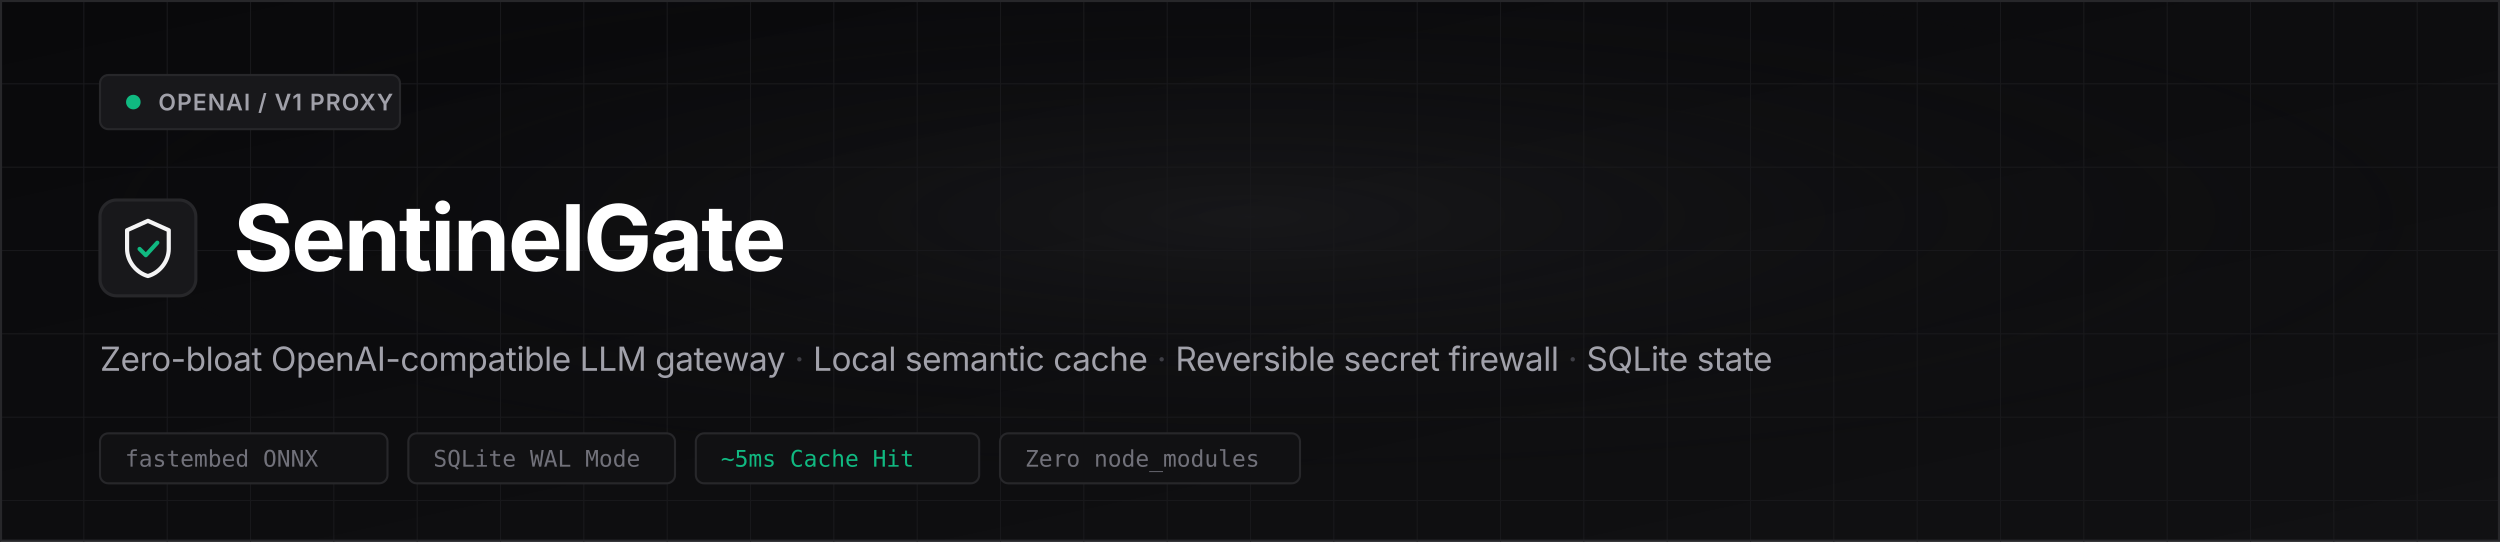
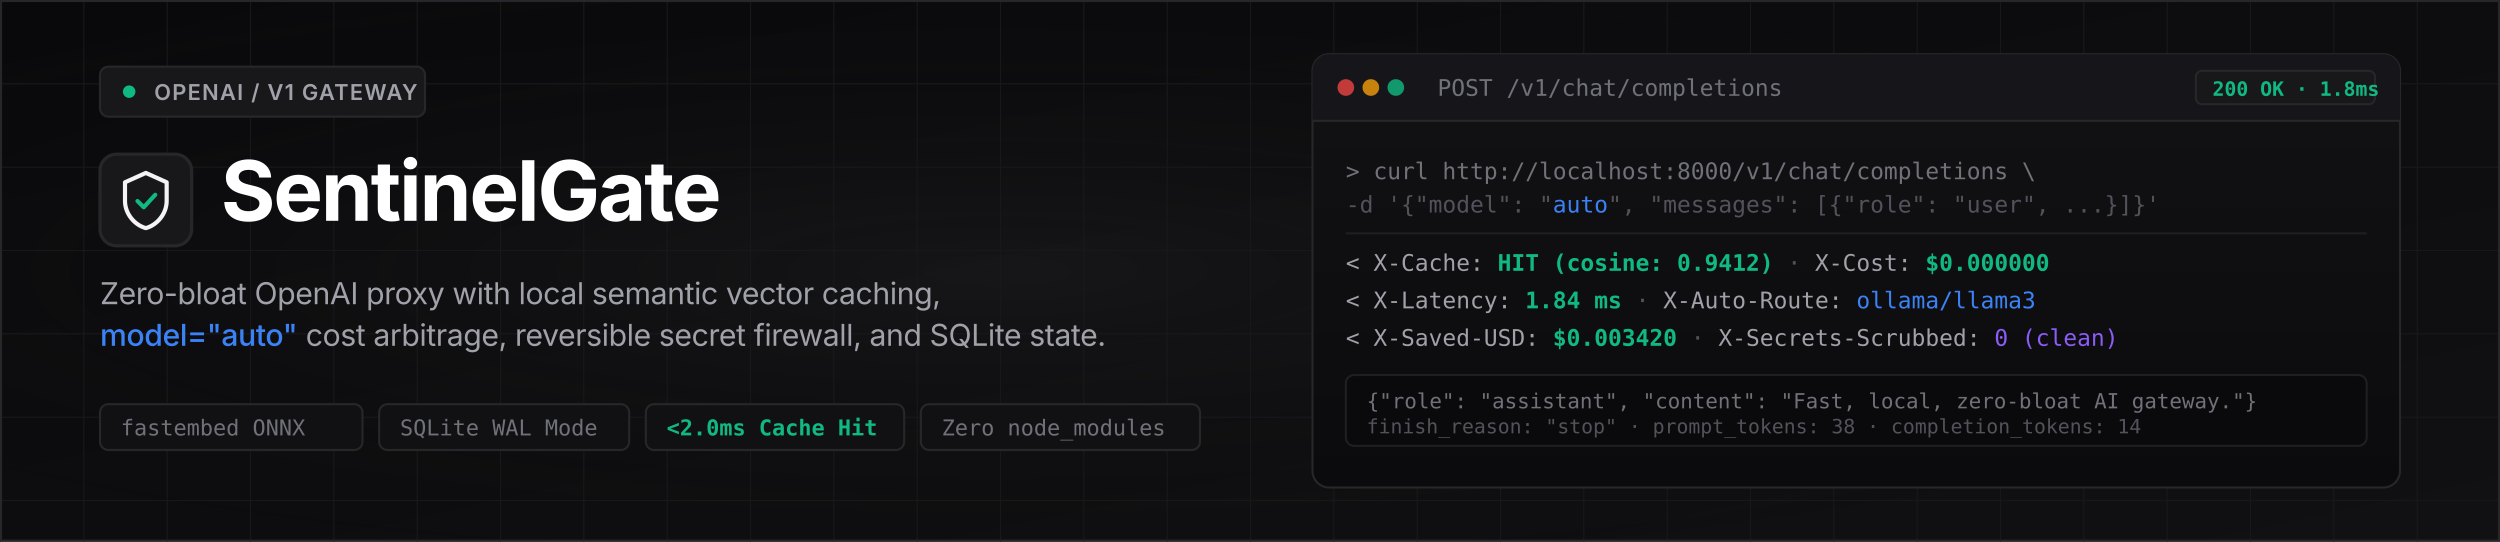
<svg xmlns="http://www.w3.org/2000/svg" viewBox="0 0 1200 260" width="1200" height="260">
  <defs>
    <linearGradient id="bgGrad" x1="0%" y1="0%" x2="100%" y2="100%">
      <stop offset="0%" stop-color="#09090B" />
      <stop offset="100%" stop-color="#111113" />
    </linearGradient>
    <pattern id="grid" width="40" height="40" patternUnits="userSpaceOnUse">
      <path d="M 40 0 L 0 0 0 40" fill="none" stroke="#18181B" stroke-width="1" />
    </pattern>
-     <radialGradient id="centerGlow" cx="50%" cy="40%" r="50%">
-       <stop offset="0%" stop-color="#27272A" stop-opacity="0.4" />
+     <radialGradient id="centerGlow" cx="40%" cy="50%" r="60%">
+       <stop offset="0%" stop-color="#27272A" stop-opacity="0.35" />
      <stop offset="100%" stop-color="#09090B" stop-opacity="0" />
    </radialGradient>
+     <linearGradient id="codeGrad" x1="0%" y1="0%" x2="0%" y2="100%">
+       <stop offset="0%" stop-color="#121215" />
+       <stop offset="100%" stop-color="#0B0B0D" />
+     </linearGradient>
  </defs>
  <rect width="1200" height="260" fill="url(#bgGrad)" />
  <rect width="1200" height="260" fill="url(#centerGlow)" />
  <rect width="1200" height="260" fill="url(#grid)" />
  <rect x="0.5" y="0.5" width="1199" height="259" fill="none" stroke="#27272A" stroke-width="1" />
-   <g transform="translate(48, 36)">
-     <rect x="0" y="0" width="144" height="26" rx="4" fill="#18181B" stroke="#27272A" stroke-width="1" />
-     <circle cx="16" cy="13" r="3.5" fill="#10B981" />
-     <text x="28" y="17" font-family="-apple-system, BlinkMacSystemFont, 'Segoe UI', Inter, sans-serif" font-size="11" font-weight="600" fill="#A1A1AA" letter-spacing="0.5">OPENAI / V1 PROXY</text>
+   <g transform="translate(48, 32)">
+     <g>
+       <rect x="0" y="0" width="156" height="24" rx="4" fill="#18181B" stroke="#27272A" stroke-width="1" />
+       <circle cx="14" cy="12" r="3" fill="#10B981" />
+       <text x="26" y="16" font-family="-apple-system, BlinkMacSystemFont, 'Segoe UI', Inter, sans-serif" font-size="10.5" font-weight="600" fill="#A1A1AA" letter-spacing="0.6">OPENAI / V1 GATEWAY</text>
+     </g>
+     <g transform="translate(0, 40)">
+       <g transform="translate(0, 2)">
+         <rect x="0" y="0" width="44" height="44" rx="8" fill="#18181B" stroke="#27272A" stroke-width="1.5" />
+         <path d="M 22 9 L 12 13.5 V 22.5 C 12 28.5 16.5 34 22 35.5 C 27.5 34 32 28.5 32 22.5 V 13.5 Z" fill="none" stroke="#F4F4F5" stroke-width="2" stroke-linecap="round" stroke-linejoin="round" />
+         <path d="M 18 22.5 L 21 25.5 L 26.5 19.5" fill="none" stroke="#10B981" stroke-width="2" stroke-linecap="round" stroke-linejoin="round" />
+       </g>
+       <text x="58" y="34" font-family="-apple-system, BlinkMacSystemFont, 'Segoe UI', Inter, sans-serif" font-size="40" font-weight="700" fill="#FFFFFF" letter-spacing="-1">SentinelGate</text>
+     </g>
+     <g transform="translate(0, 114)">
+       <text x="0" y="0" font-family="-apple-system, BlinkMacSystemFont, 'Segoe UI', Inter, sans-serif" font-size="14.5" font-weight="400" fill="#A1A1AA" letter-spacing="-0.2">
+         Zero-bloat OpenAI proxy with local semantic vector caching,
+       </text>
+       <text x="0" y="20" font-family="-apple-system, BlinkMacSystemFont, 'Segoe UI', Inter, sans-serif" font-size="14.5" font-weight="400" fill="#A1A1AA" letter-spacing="-0.2">
+         <tspan fill="#3B82F6" font-weight="500">model="auto"</tspan> cost arbitrage, reversible secret firewall, and SQLite state.
+       </text>
+     </g>
+     <g transform="translate(0, 162)">
+       <rect x="0" y="0" width="126" height="22" rx="4" fill="#111113" stroke="#27272A" stroke-width="1" />
+       <text x="10" y="15" font-family="'JetBrains Mono', monospace" font-size="10.5" fill="#71717A">fastembed ONNX</text>
+       <rect x="134" y="0" width="120" height="22" rx="4" fill="#111113" stroke="#27272A" stroke-width="1" />
+       <text x="144" y="15" font-family="'JetBrains Mono', monospace" font-size="10.5" fill="#71717A">SQLite WAL Mode</text>
+       <rect x="262" y="0" width="124" height="22" rx="4" fill="#111113" stroke="#27272A" stroke-width="1" />
+       <text x="272" y="15" font-family="'JetBrains Mono', monospace" font-size="10.5" font-weight="600" fill="#10B981">&lt;2.0ms Cache Hit</text>
+       <rect x="394" y="0" width="134" height="22" rx="4" fill="#111113" stroke="#27272A" stroke-width="1" />
+       <text x="404" y="15" font-family="'JetBrains Mono', monospace" font-size="10.5" fill="#71717A">Zero node_modules</text>
+     </g>
  </g>
-   <g transform="translate(48, 92)">
-     <g transform="translate(0, 4)">
-       <rect x="0" y="0" width="46" height="46" rx="8" fill="#18181B" stroke="#27272A" stroke-width="1.5" />
-       <path d="M 23 10 L 13 14.5 V 23.5 C 13 29.5 17.5 35 23 36.5 C 28.5 35 33 29.5 33 23.5 V 14.5 Z" fill="none" stroke="#F4F4F5" stroke-width="2" stroke-linecap="round" stroke-linejoin="round" />
-       <path d="M 19 23.5 L 22 26.5 L 27.5 20.5" fill="none" stroke="#10B981" stroke-width="2" stroke-linecap="round" stroke-linejoin="round" />
+   <g transform="translate(630, 26)">
+     <rect width="522" height="208" rx="8" fill="url(#codeGrad)" stroke="#27272A" stroke-width="1" />
+     <rect width="522" height="32" rx="8" fill="#16161A" />
+     <rect y="24" width="522" height="8" fill="#16161A" />
+     <line x1="0" y1="32" x2="522" y2="32" stroke="#27272A" stroke-width="1" />
+     <circle cx="16" cy="16" r="4" fill="#EF4444" opacity="0.8" />
+     <circle cx="28" cy="16" r="4" fill="#F59E0B" opacity="0.8" />
+     <circle cx="40" cy="16" r="4" fill="#10B981" opacity="0.8" />
+     <text x="60" y="20" font-family="'JetBrains Mono', monospace" font-size="11" fill="#71717A">POST /v1/chat/completions</text>
+     <rect x="424" y="8" width="86" height="16" rx="3" fill="#18181B" stroke="#27272A" stroke-width="1" />
+     <text x="432" y="20" font-family="'JetBrains Mono', monospace" font-size="9.5" font-weight="600" fill="#10B981">200 OK · 1.8ms</text>
+     <g transform="translate(16, 48)" font-family="'JetBrains Mono', monospace" font-size="11" line-height="16">
+       <text x="0" y="12" fill="#71717A">&gt; curl http://localhost:8000/v1/chat/completions \</text>
+       <text x="0" y="28" fill="#52525B">    -d '{"model": "<tspan fill="#3B82F6">auto</tspan>", "messages": [{"role": "user", ...}]}'</text>
+       <line x1="0" y1="38" x2="490" y2="38" stroke="#1F1F23" stroke-width="1" />
+       <text x="0" y="56" fill="#A1A1AA">&lt; X-Cache: <tspan fill="#10B981" font-weight="600">HIT (cosine: 0.9412)</tspan>
+         <tspan fill="#52525B">·</tspan>  X-Cost: <tspan fill="#10B981" font-weight="600">$0.000000</tspan>
+       </text>
+       <text x="0" y="74" fill="#A1A1AA">&lt; X-Latency: <tspan fill="#10B981" font-weight="600">1.84 ms</tspan>
+         <tspan fill="#52525B">·</tspan>  X-Auto-Route: <tspan fill="#3B82F6">ollama/llama3</tspan>
+       </text>
+       <text x="0" y="92" fill="#A1A1AA">&lt; X-Saved-USD: <tspan fill="#10B981" font-weight="600">$0.003420</tspan>
+         <tspan fill="#52525B">·</tspan>  X-Secrets-Scrubbed: <tspan fill="#8B5CF6">0 (clean)</tspan>
+       </text>
+       <rect x="0" y="106" width="490" height="34" rx="4" fill="#0A0A0C" stroke="#1F1F23" stroke-width="1" />
+       <text x="10" y="122" fill="#71717A" font-size="10">{"role": "assistant", "content": "Fast, local, zero-bloat AI gateway."}</text>
+       <text x="10" y="134" fill="#52525B" font-size="9.5">finish_reason: "stop" · prompt_tokens: 38 · completion_tokens: 14</text>
    </g>
-     <text x="64" y="38" font-family="-apple-system, BlinkMacSystemFont, 'Segoe UI', Inter, sans-serif" font-size="44" font-weight="700" fill="#FFFFFF" letter-spacing="-1">SentinelGate</text>
-   </g>
-   <g transform="translate(48, 178)">
-     <text x="0" y="0" font-family="-apple-system, BlinkMacSystemFont, 'Segoe UI', Inter, sans-serif" font-size="16" font-weight="400" fill="#A1A1AA" letter-spacing="-0.2">
-       Zero-bloat OpenAI-compatible LLM gateway <tspan fill="#3F3F46">·</tspan> Local semantic cache <tspan fill="#3F3F46">·</tspan> Reversible secret firewall <tspan fill="#3F3F46">·</tspan> SQLite state
-     </text>
-   </g>
-   <g transform="translate(48, 208)">
-     <rect x="0" y="0" width="138" height="24" rx="4" fill="#111113" stroke="#27272A" stroke-width="1" />
-     <text x="12" y="16" font-family="'JetBrains Mono', monospace" font-size="11" fill="#71717A">fastembed ONNX</text>
-     <rect x="148" y="0" width="128" height="24" rx="4" fill="#111113" stroke="#27272A" stroke-width="1" />
-     <text x="160" y="16" font-family="'JetBrains Mono', monospace" font-size="11" fill="#71717A">SQLite WAL Mode</text>
-     <rect x="286" y="0" width="136" height="24" rx="4" fill="#111113" stroke="#27272A" stroke-width="1" />
-     <text x="298" y="16" font-family="'JetBrains Mono', monospace" font-size="11" fill="#10B981">~5ms Cache Hit</text>
-     <rect x="432" y="0" width="144" height="24" rx="4" fill="#111113" stroke="#27272A" stroke-width="1" />
-     <text x="444" y="16" font-family="'JetBrains Mono', monospace" font-size="11" fill="#71717A">Zero node_modules</text>
  </g>
</svg>
